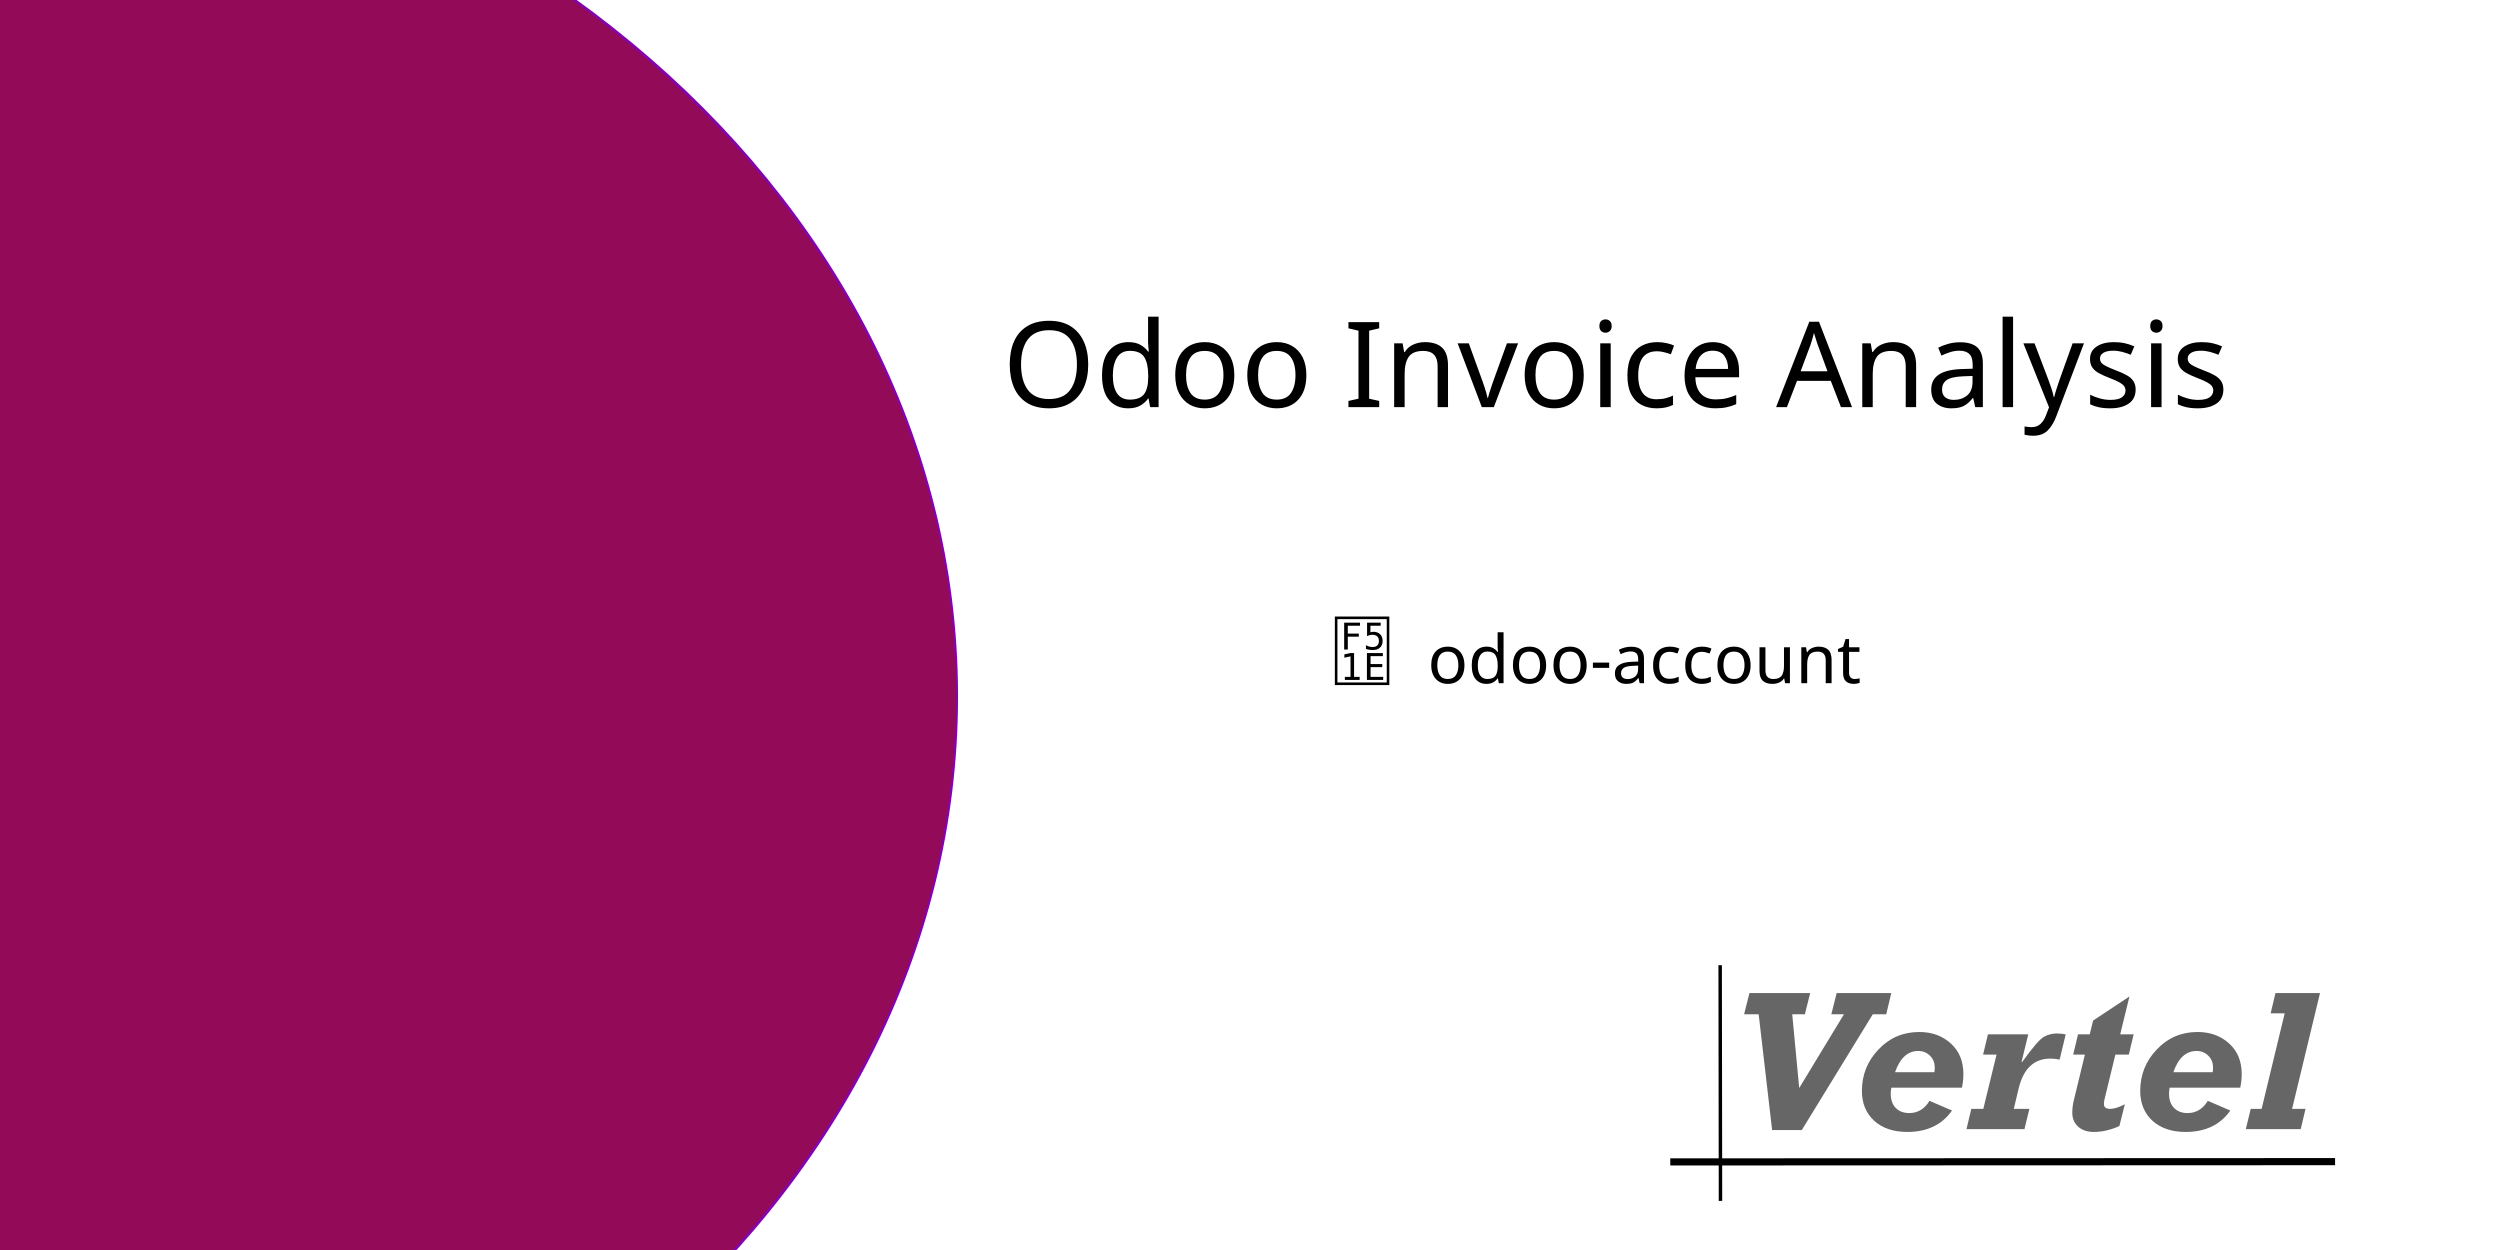
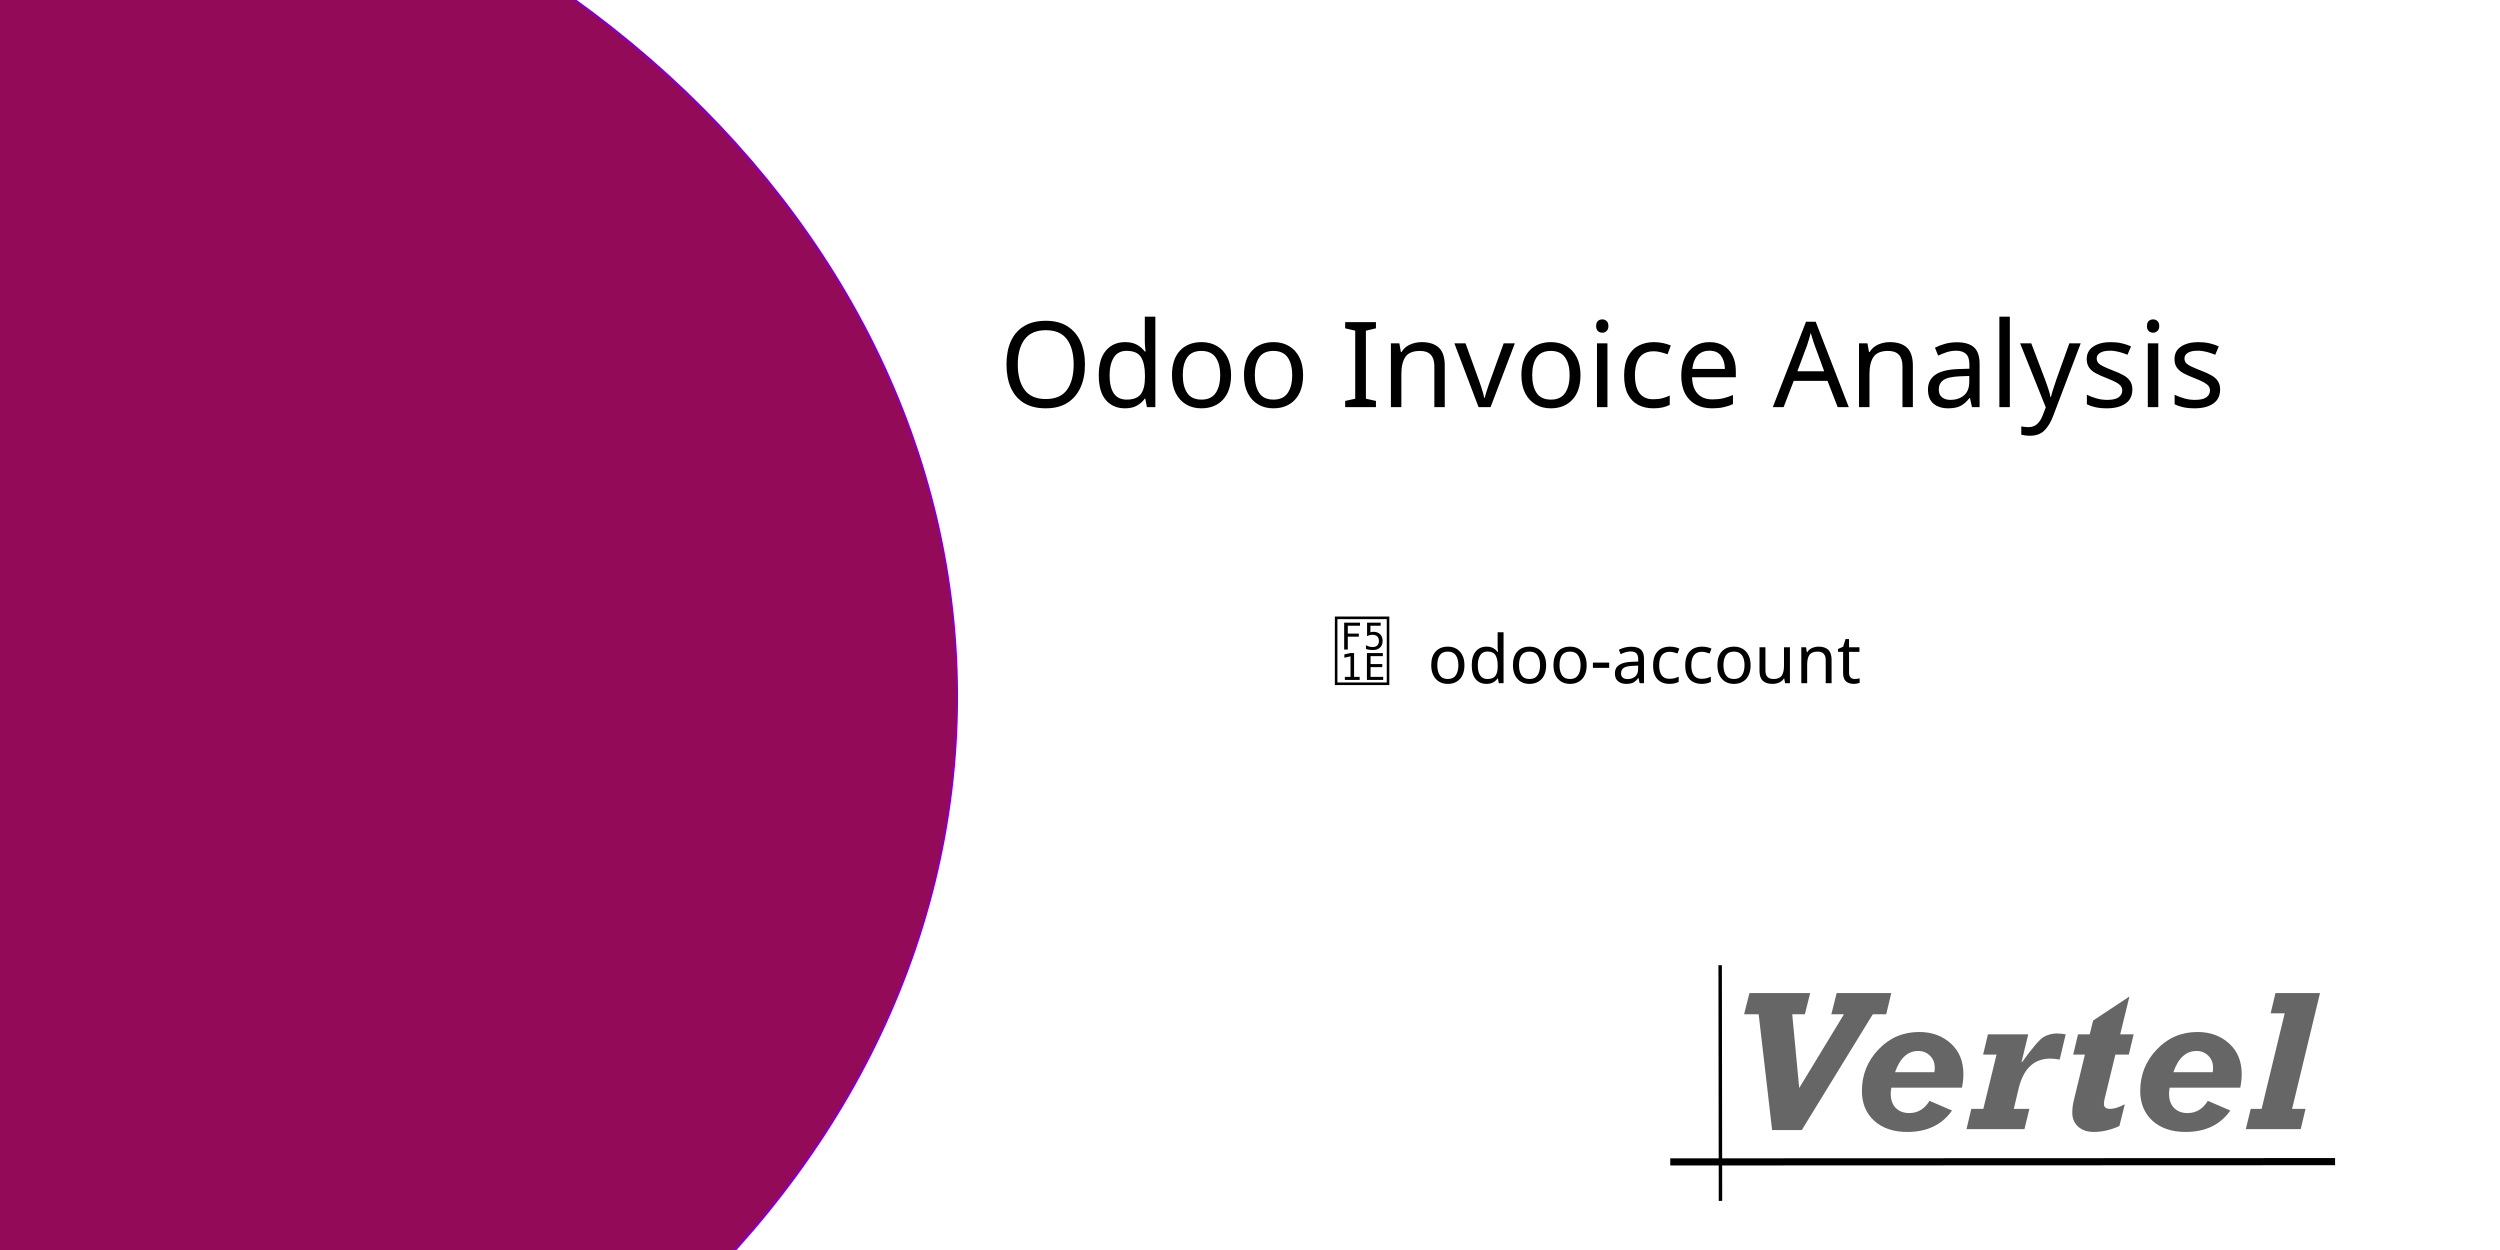
<svg xmlns="http://www.w3.org/2000/svg" width="560px" height="280px" viewBox="0 0 560 280" version="1.1" id="SVGRoot">
  <defs id="defs1502">
    <linearGradient id="linearGradient4211">
      <stop style="stop-color:#930a57;stop-opacity:0.65;" offset="0" id="stop4209" />
    </linearGradient>
    <linearGradient id="linearGradient-1" y2="145.475" x2="79.832" y1="-2.918" x1="66.881" gradientTransform="scale(1.759747,0.5682636)" gradientUnits="userSpaceOnUse">
      <stop id="stop833" offset="0%" stop-color="#222357" />
      <stop id="stop835" offset="100%" stop-color="#254AA5" />
    </linearGradient>
  </defs>
  <g id="layer1">
    <g id="g1954" transform="matrix(0.8140175,0,0,1.211041,87.96433,13.73955)" style="stroke-width:1.007">
      <rect y="-17.523" x="-133" height="241.115" width="717.429" id="rect1936" style="opacity:1;vector-effect:none;fill:#ffffff;fill-opacity:1;fill-rule:evenodd;stroke-width:1.007;stroke-linecap:butt;stroke-linejoin:miter;stroke-miterlimit:4;stroke-dasharray:none;stroke-dashoffset:0;stroke-opacity:1" />
    </g>
    <path style="opacity:1;fill:#8105a7;fill-opacity:1;fill-rule:nonzero;stroke:none;stroke-width:1.543;stroke-linejoin:miter;stroke-miterlimit:4;stroke-dasharray:none;stroke-dashoffset:2.498;stroke-opacity:1;paint-order:fill markers stroke" id="path1226" d="M 214.603,156 A 247.603,206.465 0 0 1 -32.791,362.465 247.603,206.465 0 0 1 -280.603,156.348 247.603,206.465 0 0 1 -33.626,-50.464 247.603,206.465 0 0 1 214.602,155.304" />
    <path style="opacity:1;fill:#930a58;fill-opacity:1;stroke:#4b1f50;stroke-opacity:1;stroke-width:0;stroke-miterlimit:4;stroke-dasharray:none" d="m -51.3,361.519 c -98.937,-6.343 -183.741,-61.307 -215.89,-139.926 -5.442,-13.309 -8.941,-26.314 -11.188,-41.589 -2.27,-15.43 -1.508,-43.958 1.557,-58.304 12.904,-60.404 55.915,-112.333 118.4,-142.947 25.918,-12.698 53.105,-21.153 82.215,-25.568 19.953,-3.026 52.933,-3.726 73.407,-1.558 61.621,6.525 115.552,30.504 156.207,69.451 C 202.876,68.471 223.453,130.962 210.051,193.108 198.085,248.6 157.667,298.661 99.805,329.66 56.02,353.118 0.439,364.836 -51.3,361.519 Z" id="path2210" />
    <g id="g1224" transform="matrix(0.5980845,0,0,0.5980845,373.3415,215.8158)">
      <path d="m 216.891,62.041 1.845,-7.582 h 4.074 l 8.648,-35.786 h -5.265 l 1.806,-7.582 h 16.68 l -10.454,43.368 h 5.035 l -1.806,7.582 h -20.562 m -14.22,-10.586 8.417,3.626 c -3.741,5.348 -9.327,8.022 -16.757,8.022 -5.176,-2.4e-5 -9.301,-1.392 -12.376,-4.176 -3.075,-2.808 -4.612,-6.544 -4.612,-11.208 0,-5.983 2.063,-11.147 6.188,-15.494 4.125,-4.371 9.224,-6.557 15.297,-6.557 4.715,2.4e-5 8.648,1.429 11.799,4.286 3.152,2.833 4.727,6.666 4.727,11.501 -6e-5,1.612 -0.179,3.297 -0.538,5.055 h -26.442 c -0.154,0.806 -0.231,1.575 -0.231,2.308 -3e-5,2.247 0.628,4.017 1.883,5.311 1.281,1.27 2.959,1.905 5.035,1.905 3.203,0 5.739,-1.526 7.61,-4.579 M 189.756,40.723 h 14.72 c 0.102,-0.537 0.154,-1.074 0.154,-1.612 -2e-5,-1.905 -0.602,-3.431 -1.806,-4.579 -1.179,-1.172 -2.639,-1.758 -4.381,-1.758 -3.946,2.4e-5 -6.841,2.649 -8.686,7.948 m -18.179,12.014 -2.037,8.168 c -3.28,1.465 -6.483,2.198 -9.608,2.198 -2.409,-2.4e-5 -4.356,-0.659 -5.842,-1.978 -1.461,-1.343 -2.191,-3.089 -2.191,-5.238 0,-1.587 0.218,-3.236 0.653,-4.945 l 4.074,-16.813 h -4.381 l 1.806,-7.582 h 4.381 l 1.268,-5.165 13.606,-9.011 -3.459,14.175 h 5.035 l -1.806,7.582 h -5.035 l -3.997,16.446 c -0.205,0.83 -0.307,1.502 -0.307,2.015 -3e-5,1.245 0.781,1.868 2.344,1.868 1.486,0 3.318,-0.574 5.496,-1.722 m -59.303,9.304 1.806,-7.582 h 4.497 l 4.958,-20.329 h -5.035 l 1.806,-7.582 h 15.104 l -2.498,10.293 0.154,0.147 c 3.971,-5.519 6.713,-8.693 8.225,-9.523 1.537,-0.83 3.139,-1.245 4.804,-1.245 0.974,4.8e-5 2.088,0.11 3.344,0.33 l -2.268,9.45 c -1.23,-0.244 -2.383,-0.366 -3.459,-0.366 -6.149,2.4e-5 -10.121,3.748 -11.914,11.245 l -1.806,7.582 h 5.842 l -1.845,7.582 h -21.715 m -13.836,-10.586 8.417,3.626 c -3.741,5.348 -9.327,8.022 -16.757,8.022 -5.176,-2.4e-5 -9.301,-1.392 -12.376,-4.176 -3.075,-2.808 -4.612,-6.544 -4.612,-11.208 -8e-6,-5.983 2.063,-11.147 6.188,-15.494 4.125,-4.371 9.224,-6.557 15.297,-6.557 4.715,2.4e-5 8.648,1.429 11.799,4.286 3.152,2.833 4.727,6.666 4.727,11.501 -5e-5,1.612 -0.179,3.297 -0.538,5.055 H 84.14 c -0.154,0.806 -0.231,1.575 -0.231,2.308 -1.2e-5,2.247 0.628,4.017 1.883,5.311 1.281,1.27 2.959,1.905 5.035,1.905 3.203,0 5.739,-1.526 7.61,-4.579 M 85.524,40.723 h 14.72 c 0.102,-0.537 0.154,-1.074 0.154,-1.612 -4e-5,-1.905 -0.602,-3.431 -1.806,-4.579 -1.179,-1.172 -2.639,-1.758 -4.381,-1.758 -3.946,2.4e-5 -6.841,2.649 -8.686,7.948 M 39.48,62.407 34.445,19.039 h -5.458 l 1.999,-7.948 h 22.753 l -1.999,7.948 H 47.013 l 2.614,27.618 16.757,-27.618 h -4.727 l 1.999,-7.948 H 84.102 l -1.883,7.948 H 77.184 L 50.588,62.407 H 39.48" style="font-style:italic;font-variant:normal;font-weight:bold;font-stretch:normal;font-size:32px;font-family:Rockwell;writing-mode:lr-tb;text-anchor:start;fill:#666666;fill-opacity:1;stroke:none;stroke-width:3pt;stroke-linecap:butt;stroke-linejoin:miter;stroke-opacity:1" id="text1583" />
      <path d="m 20.023,0.646 0.118,88.281" style="fill:#000000;fill-opacity:0.738;fill-rule:evenodd;stroke:#000000;stroke-width:1.293;stroke-linecap:butt;stroke-linejoin:round;stroke-miterlimit:4;stroke-opacity:1" id="path1586" />
      <path d="M 1.335,74.326 250.328,74.222" style="fill:#000000;fill-opacity:0.738;fill-rule:evenodd;stroke:#000000;stroke-width:2.67;stroke-linecap:butt;stroke-linejoin:round;stroke-miterlimit:4;stroke-opacity:1" id="path1587" />
    </g>
    <text xml:space="preserve" style="font-style:normal;font-variant:normal;font-weight:normal;font-stretch:normal;font-size:15px;line-height:125%;font-family:Ubuntu;-inkscape-font-specification:'Ubuntu, Normal';text-align:start;letter-spacing:0px;word-spacing:0px;writing-mode:lr-tb;text-anchor:start;fill:#000000;fill-opacity:1;stroke:none;stroke-width:1px;stroke-linecap:butt;stroke-linejoin:miter;stroke-opacity:1" x="319.771" y="153.037" id="text2039">
      <tspan id="tspan2037" x="319.771" y="153.037" style="stroke-width:1px">odoo-account</tspan>
      <tspan x="319.771" y="171.787" id="tspan2041" />
    </text>
    <text xml:space="preserve" style="font-style:normal;font-variant:normal;font-weight:500;font-stretch:normal;font-size:31.134px;line-height:1.25;font-family:'Futura PT';-inkscape-font-specification:'Futura PT, Medium';font-variant-ligatures:normal;font-variant-caps:normal;font-variant-numeric:normal;font-feature-settings:normal;text-align:start;letter-spacing:0px;word-spacing:0px;writing-mode:lr-tb;text-anchor:start;fill:#000000;fill-opacity:0;stroke:none;stroke-width:1" x="290.98" y="-104.525" id="text827">
      <tspan id="tspan825" x="290.98" y="-104.525" style="fill:#000000;fill-opacity:1;stroke-width:1"></tspan>
    </text>
    <text xml:space="preserve" style="font-style:normal;font-variant:normal;font-weight:500;font-stretch:normal;font-size:36.441px;line-height:1.25;font-family:'Futura PT';-inkscape-font-specification:'Futura PT, Medium';font-variant-ligatures:normal;font-variant-caps:normal;font-variant-numeric:normal;font-feature-settings:normal;text-align:start;letter-spacing:0px;word-spacing:0px;writing-mode:lr-tb;text-anchor:start;fill:#ffffff;fill-opacity:0;stroke:none;stroke-width:1" x="351.745" y="-100.835" id="text823">
      <tspan id="tspan821" x="351.745" y="-100.835" style="fill:#000000;fill-opacity:1;stroke-width:1"></tspan>
    </text>
-     <text xml:space="preserve" style="font-style:normal;font-variant:normal;font-weight:normal;font-stretch:normal;font-size:15px;line-height:125%;font-family:Ubuntu;-inkscape-font-specification:'Ubuntu, Normal';text-align:end;letter-spacing:0px;word-spacing:0px;writing-mode:lr-tb;text-anchor:end;fill:#000000;fill-opacity:1;stroke:none;stroke-width:1px;stroke-linecap:butt;stroke-linejoin:miter;stroke-opacity:1" x="518.733" y="91.2" id="text2035">
-       <tspan x="518.733" y="91.2" style="font-style:normal;font-variant:normal;font-weight:normal;font-stretch:normal;font-size:26.667px;font-family:Ubuntu;-inkscape-font-specification:'Ubuntu, Normal';font-variant-ligatures:normal;font-variant-caps:normal;font-variant-numeric:normal;font-feature-settings:normal;text-align:end;writing-mode:lr-tb;text-anchor:end;stroke-width:1px" id="tspan574">Odoo Invoice Analysis</tspan>
+     <text xml:space="preserve" style="font-style:normal;font-variant:normal;font-weight:normal;font-stretch:normal;font-size:15px;line-height:125%;font-family:Ubuntu;-inkscape-font-specification:'Ubuntu, Normal';text-align:end;letter-spacing:0px;word-spacing:0px;writing-mode:lr-tb;text-anchor:end;fill:#000000;fill-opacity:1;stroke:none;stroke-width:1px;stroke-linecap:butt;stroke-linejoin:miter;stroke-opacity:1" x="518.0" y="91.2" id="text2035">
+       <tspan x="518.0" y="91.2" style="font-style:normal;font-variant:normal;font-weight:normal;font-stretch:normal;font-size:26.667px;font-family:Ubuntu;-inkscape-font-specification:'Ubuntu, Normal';font-variant-ligatures:normal;font-variant-caps:normal;font-variant-numeric:normal;font-feature-settings:normal;text-align:end;writing-mode:lr-tb;text-anchor:end;stroke-width:1px" id="tspan574">Odoo Invoice Analysis</tspan>
    </text>
    <flowRoot xml:space="preserve" id="flowRoot844" style="font-style:normal;font-variant:normal;font-weight:500;font-stretch:normal;font-size:53.333px;line-height:1.25;font-family:'Futura PT';-inkscape-font-specification:'Futura PT, Medium';font-variant-ligatures:normal;font-variant-caps:normal;font-variant-numeric:normal;font-feature-settings:normal;text-align:start;letter-spacing:0px;word-spacing:0px;writing-mode:lr-tb;text-anchor:start;fill:#000000;fill-opacity:1;stroke:none">
      <flowRegion id="flowRegion846">
        <rect id="rect848" width="100" height="83" x="206" y="-32" />
      </flowRegion>
      <flowPara id="flowPara850" />
    </flowRoot>
    <text id="text845" y="-105.627" x="118.33" style="font-style:normal;font-variant:normal;font-weight:500;font-stretch:normal;font-size:31.134px;line-height:1.25;font-family:'Futura PT';-inkscape-font-specification:'Futura PT, Medium';font-variant-ligatures:normal;font-variant-caps:normal;font-variant-numeric:normal;font-feature-settings:normal;text-align:start;letter-spacing:0px;word-spacing:0px;writing-mode:lr-tb;text-anchor:start;fill:#000000;fill-opacity:0;stroke:none;stroke-width:1" xml:space="preserve">
      <tspan style="fill:#000000;fill-opacity:1;stroke-width:1" y="-105.627" x="118.33" id="tspan843"></tspan>
    </text>
    <text id="text845-7" y="-94.325" x="178.433" style="font-style:normal;font-variant:normal;font-weight:500;font-stretch:normal;font-size:31.134px;line-height:1.25;font-family:'Futura PT';-inkscape-font-specification:'Futura PT, Medium';font-variant-ligatures:normal;font-variant-caps:normal;font-variant-numeric:normal;font-feature-settings:normal;text-align:start;letter-spacing:0px;word-spacing:0px;writing-mode:lr-tb;text-anchor:start;fill:#000000;fill-opacity:0;stroke:none;stroke-width:1" xml:space="preserve">
      <tspan style="fill:#000000;fill-opacity:1;stroke-width:1" y="-94.325" x="178.433" id="tspan843-0"></tspan>
    </text>
    <text id="text845-2" y="152.3" x="298.433" style="font-style:normal;font-variant:normal;font-weight:500;font-stretch:normal;font-size:18.134px;line-height:1.25;font-family:'Futura PT';-inkscape-font-specification:'Futura PT, Medium';font-variant-ligatures:normal;font-variant-caps:normal;font-variant-numeric:normal;font-feature-settings:normal;text-align:start;letter-spacing:0px;word-spacing:0px;writing-mode:lr-tb;text-anchor:start;fill:#000000;fill-opacity:0;stroke:none;stroke-width:1" xml:space="preserve">
      <tspan style="fill:#000000;fill-opacity:1;stroke-width:1" y="152.3" x="298.433" id="tspan843-9"></tspan>
    </text>
  </g>
</svg>
